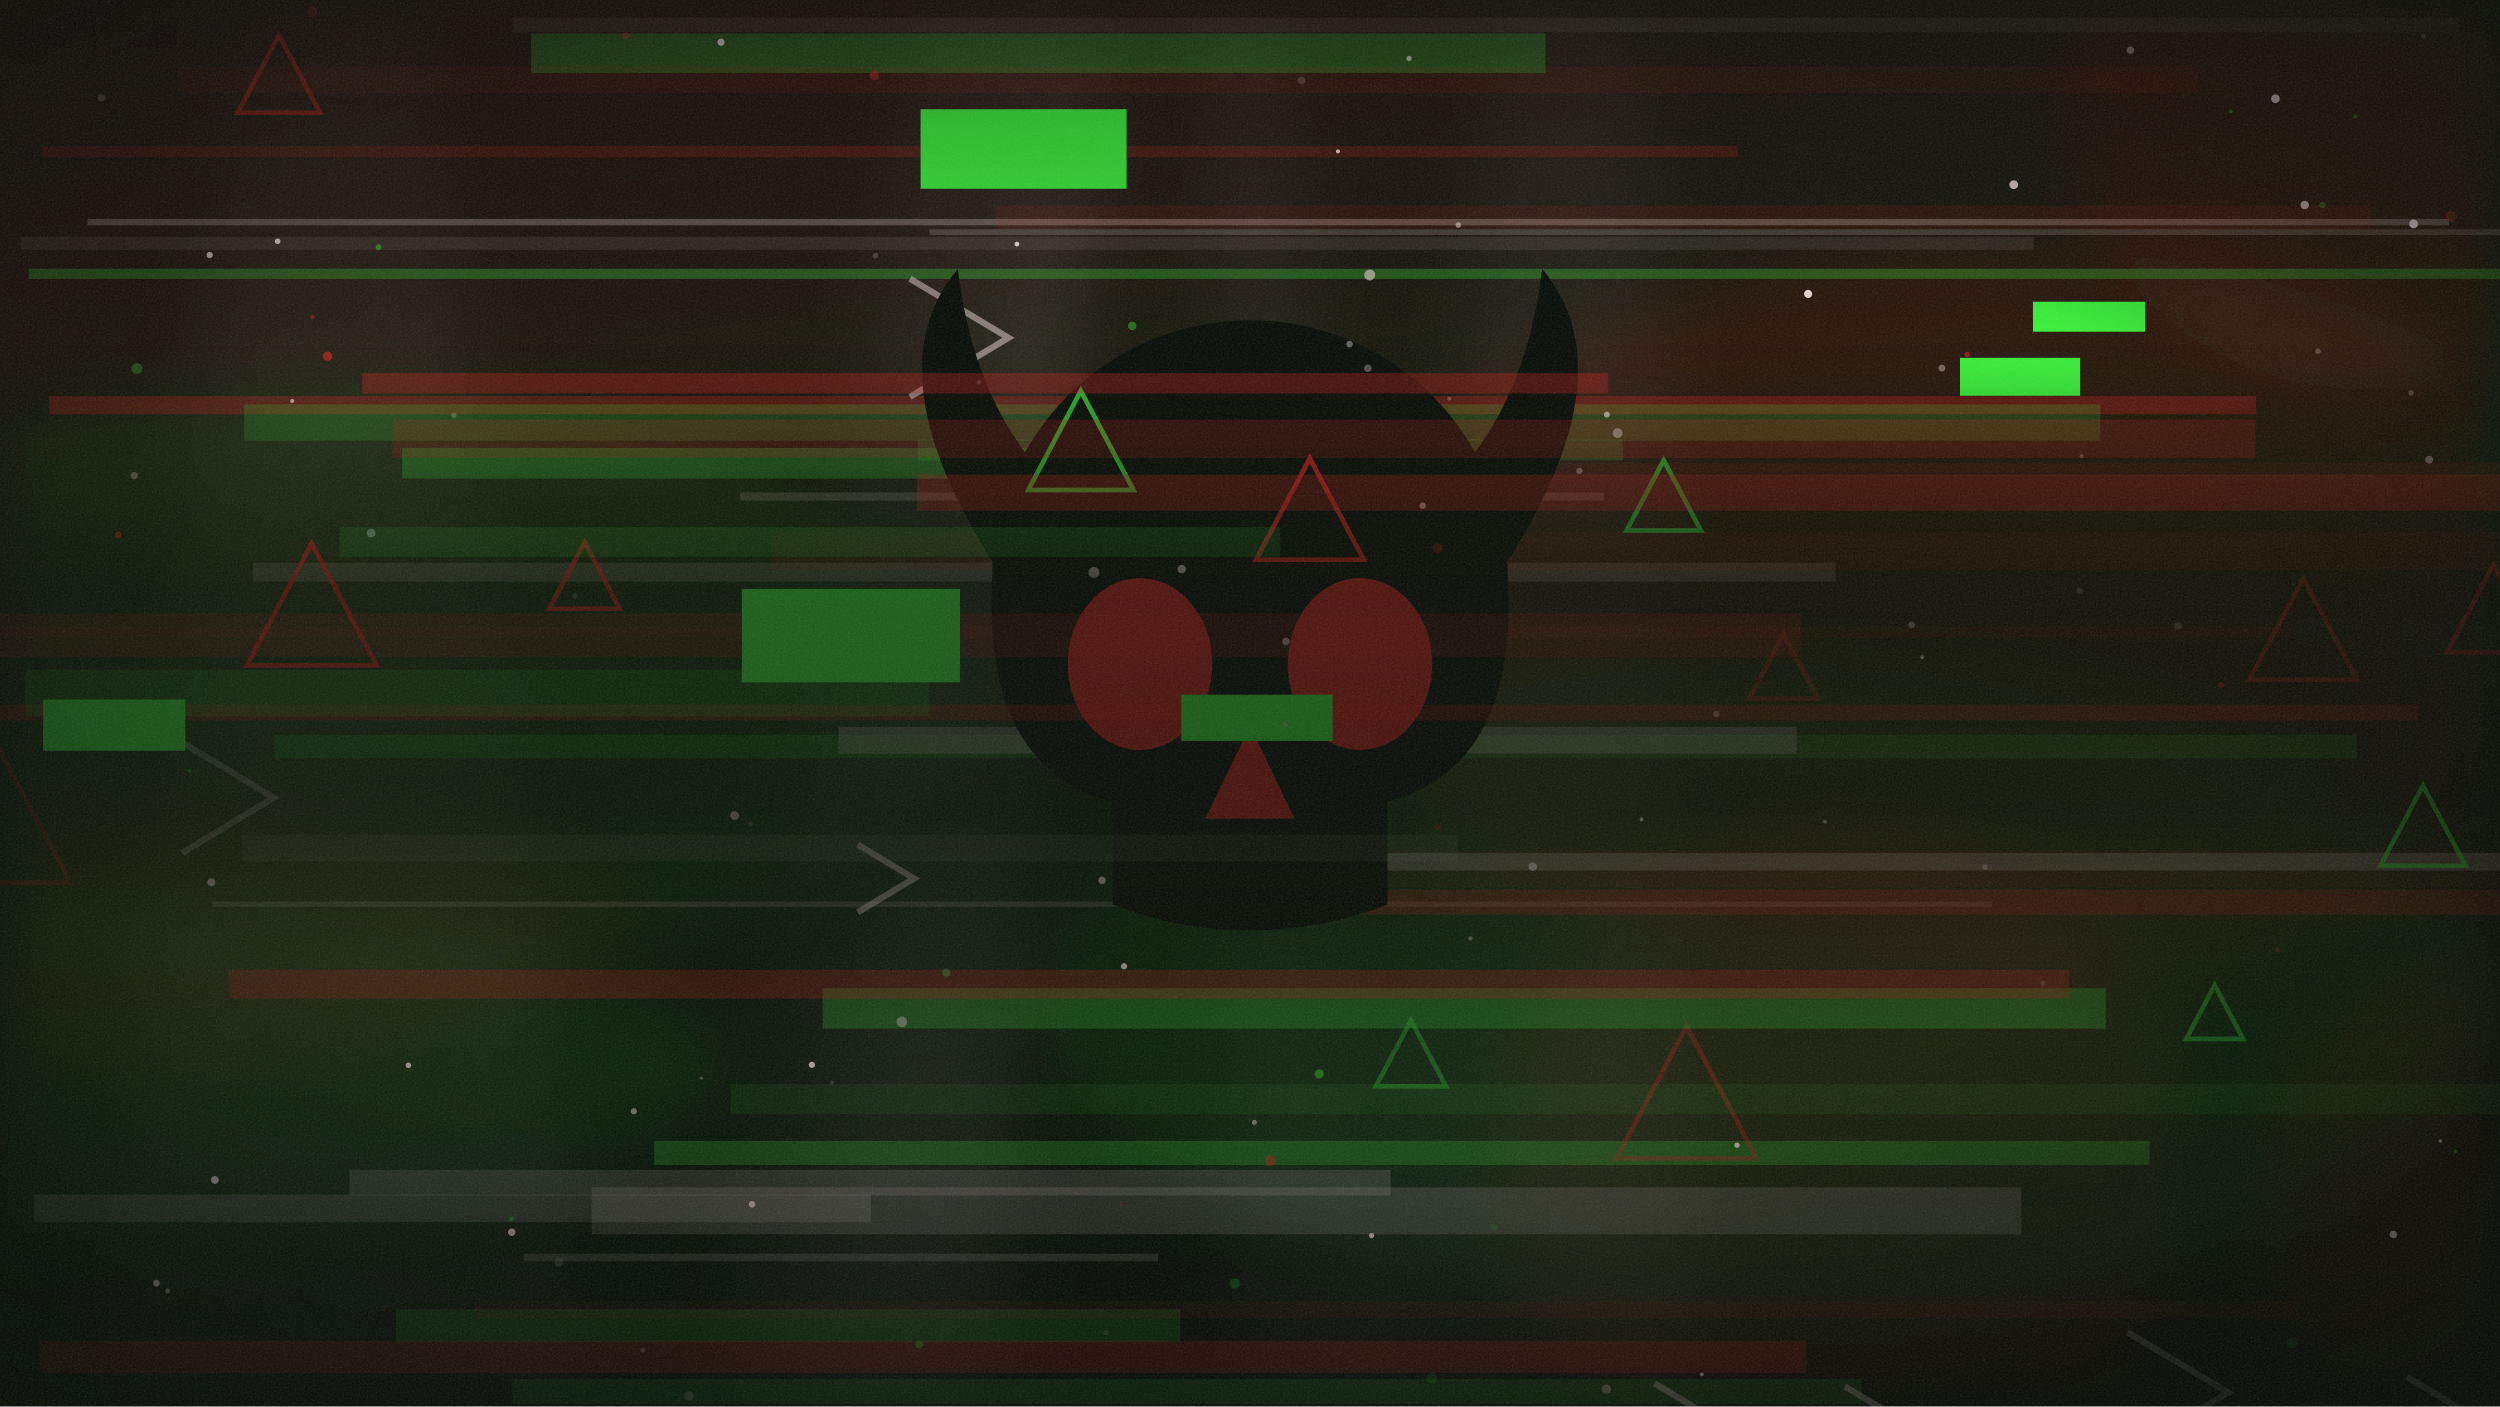
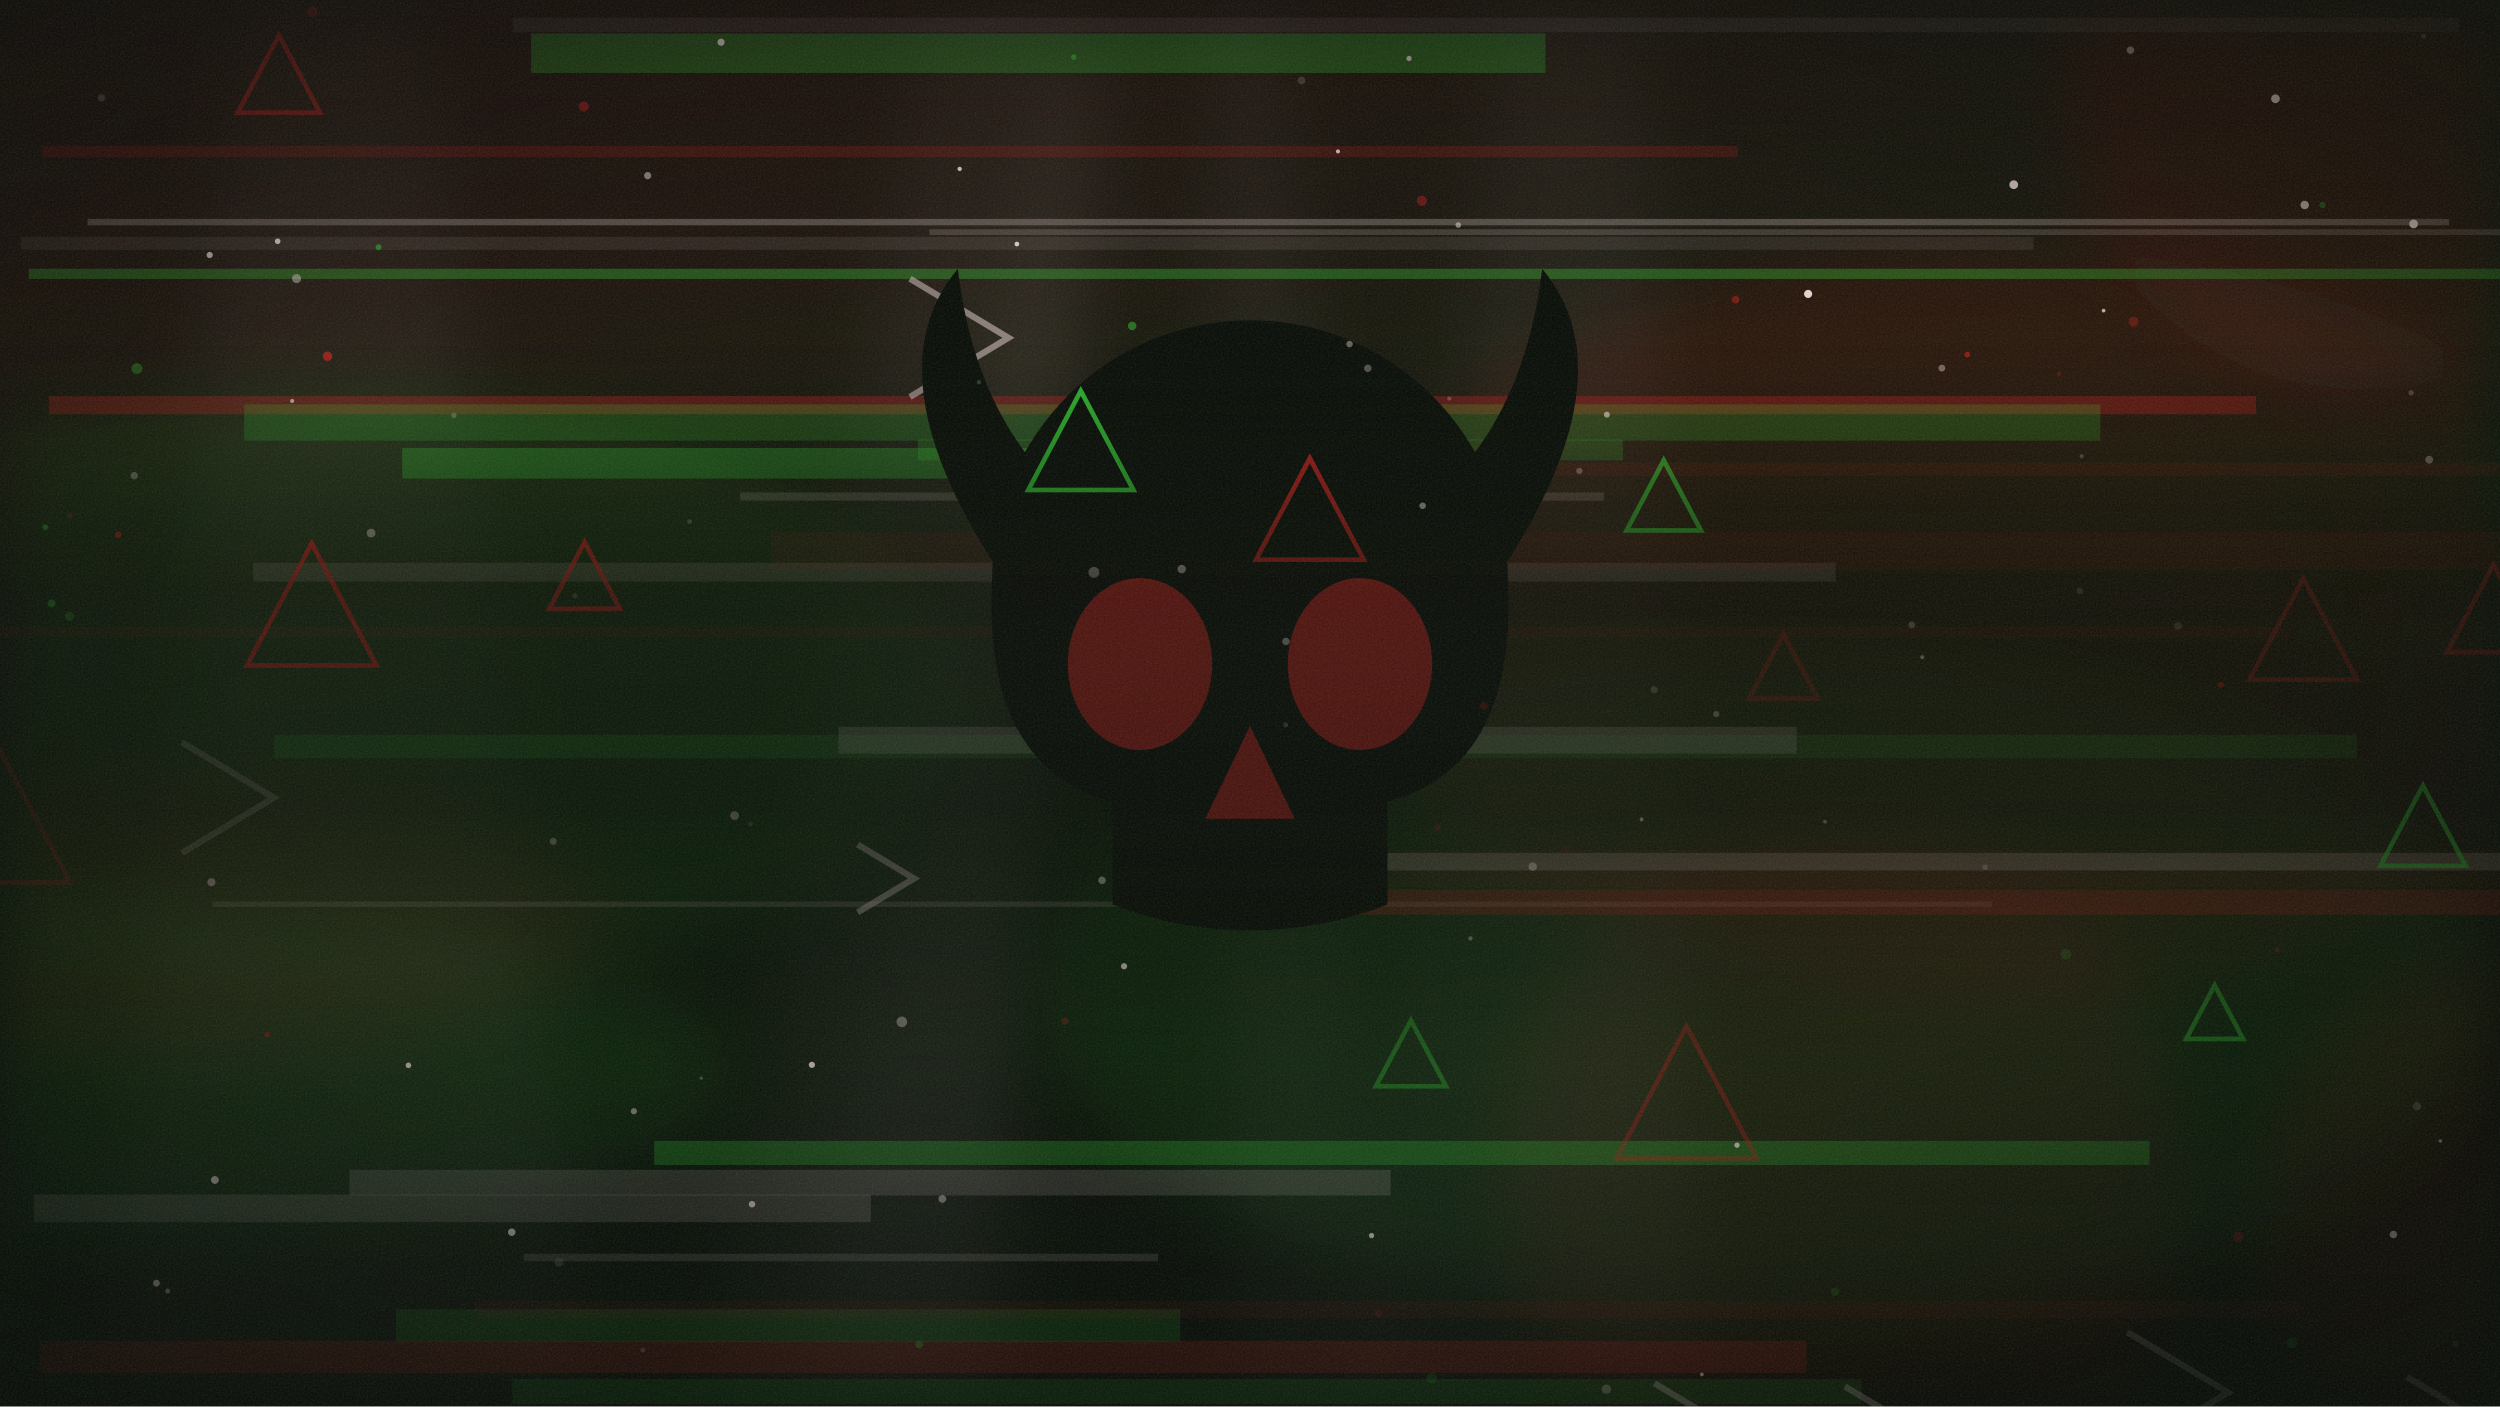
<svg xmlns="http://www.w3.org/2000/svg" class="art art--killbot" viewBox="0 0 1600 900" preserveAspectRatio="xMidYMid slice" role="img" aria-label="Torn scanlines and hazard chevrons breaking up a red and green frame">
  <defs>
    <linearGradient id="g-bg" x1="0" y1="0" x2="0.3" y2="1">
      <stop offset="0%" stop-color="#2a0d0d" />
      <stop offset="58%" stop-color="#0a1a08" />
      <stop offset="100%" stop-color="#050b04" />
    </linearGradient>
    <linearGradient id="g-slab" x1="0" y1="0" x2="0.4" y2="1">
      <stop offset="0%" stop-color="#ff2020" stop-opacity="0.42" />
      <stop offset="100%" stop-color="#050b04" stop-opacity="0.72" />
    </linearGradient>
    <linearGradient id="g-blade" x1="0" y1="0" x2="1" y2="1">
      <stop offset="0%" stop-color="#ffe8e8" stop-opacity="0.7" />
      <stop offset="60%" stop-color="#ff2020" stop-opacity="0.28" />
      <stop offset="100%" stop-color="#3cff3c" stop-opacity="0" />
    </linearGradient>
    <linearGradient id="g-beam" x1="0" y1="0" x2="1" y2="0">
      <stop offset="0%" stop-color="#ff2020" stop-opacity="0" />
      <stop offset="30%" stop-color="#ffe8e8" />
      <stop offset="70%" stop-color="#ff2020" />
      <stop offset="100%" stop-color="#ff2020" stop-opacity="0" />
    </linearGradient>
    <radialGradient id="g-orb" cx="42%" cy="38%" r="62%">
      <stop offset="0%" stop-color="#ffe8e8" />
      <stop offset="38%" stop-color="#ff2020" />
      <stop offset="78%" stop-color="#3cff3c" stop-opacity="0.7" />
      <stop offset="100%" stop-color="#050b04" />
    </radialGradient>
    <radialGradient id="g-halo" cx="50%" cy="50%" r="50%">
      <stop offset="0%" stop-color="#ff2020" stop-opacity="0.42" />
      <stop offset="100%" stop-color="#ff2020" stop-opacity="0" />
    </radialGradient>
    <linearGradient id="g-vig" x1="0" y1="0" x2="0" y2="1">
      <stop offset="0%" stop-color="#050b04" stop-opacity="0.42" />
      <stop offset="26%" stop-color="#050b04" stop-opacity="0.02" />
      <stop offset="100%" stop-color="#050b04" stop-opacity="0.5" />
    </linearGradient>
    <filter id="g-glow" x="-70%" y="-70%" width="240%" height="240%">
      <feGaussianBlur stdDeviation="8" result="b" />
      <feFlood flood-color="#ff2020" result="fc" />
      <feComposite in="fc" in2="b" operator="in" result="g" />
      <feMerge>
        <feMergeNode in="g" />
        <feMergeNode in="g" />
        <feMergeNode in="SourceGraphic" />
      </feMerge>
    </filter>
    <filter id="g-soft">
      <feGaussianBlur stdDeviation="20" />
    </filter>
    <radialGradient id="g-corner" cx="50%" cy="46%" r="72%">
      <stop offset="55%" stop-color="#050b04" stop-opacity="0" />
      <stop offset="100%" stop-color="#050b04" stop-opacity="0.72" />
    </radialGradient>
    <filter id="g-grain">
      <feTurbulence type="fractalNoise" baseFrequency="0.85" numOctaves="4" />
      <feColorMatrix type="saturate" values="0" />
    </filter>
  </defs>
  <rect width="1600" height="900" fill="url(#g-bg)" />
  <g filter="url(#g-soft)">
    <ellipse cx="1182.2" cy="755.8" rx="214.8" ry="239.7" fill="#ff2020" opacity="0.1" />
    <ellipse cx="1127" cy="635.3" rx="459.6" ry="209" fill="#3cff3c" opacity="0.1" />
    <ellipse cx="1278.7" cy="397.2" rx="419.7" ry="238.1" fill="#ff2020" opacity="0.1" />
    <ellipse cx="203.6" cy="442.2" rx="413.6" ry="189.1" fill="#3cff3c" opacity="0.1" />
    <ellipse cx="53.2" cy="684.5" rx="413" ry="105.2" fill="#3cff3c" opacity="0.1" />
    <ellipse cx="34.1" cy="584.1" rx="358.2" ry="85.3" fill="#ff2020" opacity="0.1" />
    <ellipse cx="1510.6" cy="62.6" rx="189.1" ry="186.4" fill="#ff2020" opacity="0.1" />
    <ellipse cx="1685.6" cy="773.8" rx="239.9" ry="198.8" fill="#ff2020" opacity="0.1" />
  </g>
  <g filter="url(#g-soft)" opacity="0.5">
    <path d="M770.4 -92.2 L811.8 -92.2 L896.7 960 L794.6 960 Z" fill="#ffe8e8" opacity="0.1" />
    <path d="M155.3 -29 L265.1 -29 L383.9 960 L57 960 Z" fill="#ffe8e8" opacity="0.1" />
    <path d="M968.8 -73 L1050.3 -73 L1087.6 960 L862 960 Z" fill="#ffe8e8" opacity="0.1" />
    <path d="M597.4 -35.6 L693.9 -35.6 L644 960 L446 960 Z" fill="#ffe8e8" opacity="0.1" />
    <path d="M670.4 37.3 L720.3 37.3 L610.4 960 L497.2 960 Z" fill="#ffe8e8" opacity="0.1" />
  </g>
  <rect x="587.6" y="281.3" width="451" height="13.3" fill="#3cff3c" opacity="0.2" />
  <rect x="418.7" y="730.2" width="957" height="15.4" fill="#3cff3c" opacity="0.3" />
  <rect x="31.2" y="253.5" width="1412.7" height="11.6" fill="#ff2020" opacity="0.3" />
  <rect x="136.1" y="577" width="1138.8" height="3.4" fill="#ffe8e8" opacity="0.2" />
  <rect x="162" y="360.2" width="1012.9" height="12" fill="#ffe8e8" opacity="0.2" />
  <rect x="257.4" y="286.7" width="426.4" height="19.6" fill="#3cff3c" opacity="0.3" />
  <rect x="13.4" y="151.6" width="1288" height="8.3" fill="#ffe8e8" opacity="0.1" />
  <rect x="-56.2" y="401.1" width="1521.3" height="7" fill="#ff2020" opacity="0.1" />
  <rect x="339.9" y="21.4" width="649.2" height="25.3" fill="#3cff3c" opacity="0.3" />
  <rect x="26.7" y="93.4" width="1085.5" height="7.2" fill="#ff2020" opacity="0.2" />
  <rect x="175.5" y="470.3" width="1332.9" height="15" fill="#3cff3c" opacity="0.2" />
  <rect x="493.6" y="340.6" width="1405.3" height="24.1" fill="#ff2020" opacity="0.1" />
  <rect x="18.4" y="172" width="1715.7" height="6.5" fill="#3cff3c" opacity="0.3" />
  <rect x="21.7" y="764.5" width="535.7" height="17.7" fill="#ffe8e8" opacity="0.2" />
  <rect x="727.5" y="544.2" width="1027.8" height="23.6" fill="#ff2020" opacity="0.1" />
  <rect x="328" y="882.6" width="863.5" height="16" fill="#3cff3c" opacity="0.2" />
  <rect x="56.1" y="140.1" width="1511.3" height="4.1" fill="#ffe8e8" opacity="0.3" />
  <rect x="328.2" y="11.3" width="1245.7" height="9.3" fill="#ffe8e8" opacity="0.1" />
  <rect x="751.1" y="296.1" width="1150.3" height="8.5" fill="#ff2020" opacity="0.1" />
  <rect x="738.8" y="569.3" width="895.7" height="16.1" fill="#ff2020" opacity="0.3" />
  <rect x="253.4" y="837.9" width="501.9" height="21" fill="#3cff3c" opacity="0.2" />
  <rect x="303.8" y="832.6" width="1167.5" height="11.2" fill="#ff2020" opacity="0.1" />
  <rect x="594.9" y="146.7" width="1459" height="3.7" fill="#ffe8e8" opacity="0.2" />
  <rect x="223.6" y="748.7" width="666.4" height="16.4" fill="#ffe8e8" opacity="0.2" />
  <rect x="753.4" y="545.9" width="1277.6" height="11.2" fill="#ffe8e8" opacity="0.3" />
  <rect x="536.6" y="465.2" width="613.3" height="17.1" fill="#ffe8e8" opacity="0.3" />
  <rect x="156.3" y="258.8" width="1187.9" height="23.2" fill="#3cff3c" opacity="0.2" />
  <rect x="335.2" y="802.4" width="406" height="4.8" fill="#ffe8e8" opacity="0.2" />
  <rect x="25.4" y="858.1" width="1130.7" height="20.6" fill="#ff2020" opacity="0.3" />
  <rect x="473.7" y="315.2" width="552.8" height="5.2" fill="#ffe8e8" opacity="0.2" />
  <path d="M1058.8 885.3 l36.1 21.6 l-36.1 21.6" fill="none" stroke="#ffe8e8" stroke-width="4" opacity="0.5" />
  <path d="M548.9 540.5 l36.1 21.7 l-36.1 21.7" fill="none" stroke="#ffe8e8" stroke-width="4" opacity="0.5" />
  <path d="M1540.3 881.1 l50.6 30.4 l-50.6 30.4" fill="none" stroke="#ffe8e8" stroke-width="4" opacity="0.4" />
  <path d="M582.4 178.4 l63 37.8 l-63 37.8" fill="none" stroke="#ffe8e8" stroke-width="4" opacity="0.5" />
  <path d="M1180.7 887.3 l33.2 19.9 l-33.2 19.9" fill="none" stroke="#ffe8e8" stroke-width="4" opacity="0.5" />
  <path d="M1361.4 852.5 l64.6 38.7 l-64.6 38.7" fill="none" stroke="#ffe8e8" stroke-width="4" opacity="0.3" />
  <path d="M116.4 475.1 l58.9 35.4 l-58.9 35.4" fill="none" stroke="#ffe8e8" stroke-width="4" opacity="0.3" />
  <g class="mo-tear" style="--dur:6.5s;--sx:14">
    <g transform="translate(800 414) scale(1.1)" fill="#050b04">
      <path d="M-150 -40 a150 150 0 0 1 300 0 q6 110 -70 130 l0 60 q-80 30 -160 0 l0 -60 q-76 -20 -70 -130 Z" />
      <path d="M-150 -50 q-70 -110 -20 -170 q10 84 60 130 Z" />
      <path d="M150 -50 q70 -110 20 -170 q-10 84 -60 130 Z" />
    </g>
    <g transform="translate(800 414) scale(1.1)" fill="#ff2020" opacity="0.85">
      <ellipse cx="-64" cy="10" rx="42" ry="50" />
      <ellipse cx="64" cy="10" rx="42" ry="50" />
      <path d="M0 46 l26 54 -52 0 Z" />
    </g>
  </g>
  <g class="mo-flicker" style="--dur:4.2s">
    <path d="M1474.1 370.2 L1508.5 435 L1439.6 435 Z" fill="none" stroke="#ff2020" stroke-width="3" opacity="0.40" />
    <path d="M0 480.4 L44.9 564.8 L-44.8 564.8 Z" fill="none" stroke="#ff2020" stroke-width="3" opacity="0.32" />
    <path d="M1064.8 294.6 L1088.6 339.5 L1041 339.5 Z" fill="none" stroke="#3cff3c" stroke-width="3" opacity="0.62" />
    <path d="M199.5 347.8 L241 425.9 L158 425.9 Z" fill="none" stroke="#ff2020" stroke-width="3" opacity="0.77" />
    <path d="M1141.4 405.9 L1163.4 447.2 L1119.4 447.2 Z" fill="none" stroke="#ff2020" stroke-width="3" opacity="0.38" />
    <path d="M903 653.1 L925.4 695.2 L880.6 695.2 Z" fill="none" stroke="#3cff3c" stroke-width="3" opacity="0.36" />
    <path d="M178.5 22.6 L204.8 72.1 L152.2 72.1 Z" fill="none" stroke="#ff2020" stroke-width="3" opacity="0.51" />
    <path d="M838.3 293.3 L872.8 358.2 L803.8 358.2 Z" fill="none" stroke="#ff2020" stroke-width="3" opacity="0.76" />
    <path d="M1079.4 656.8 L1124.3 741.4 L1034.5 741.4 Z" fill="none" stroke="#ff2020" stroke-width="3" opacity="0.35" />
    <path d="M691.7 250.2 L725.4 313.6 L658.1 313.6 Z" fill="none" stroke="#3cff3c" stroke-width="3" opacity="0.74" />
    <path d="M374.1 347 L396.7 389.6 L351.5 389.6 Z" fill="none" stroke="#ff2020" stroke-width="3" opacity="0.70" />
    <path d="M1417.4 630.6 L1435.6 664.9 L1399.2 664.9 Z" fill="none" stroke="#3cff3c" stroke-width="3" opacity="0.44" />
    <path d="M1595.8 361.5 L1625.5 417.4 L1566.1 417.4 Z" fill="none" stroke="#ff2020" stroke-width="3" opacity="0.48" />
    <path d="M1550.7 502.8 L1578 554.1 L1523.4 554.1 Z" fill="none" stroke="#3cff3c" stroke-width="3" opacity="0.76" />
  </g>
  <g fill="#ffe8e8">
    <circle cx="1561.8" cy="730.2" r="1.2" opacity="0.73" />
    <circle cx="1363.5" cy="32.1" r="2.4" opacity="0.62" />
    <circle cx="1393.9" cy="400.6" r="2.6" opacity="0.25" />
    <circle cx="290.5" cy="265.9" r="1.7" opacity="0.28" />
    <circle cx="1242.8" cy="235.6" r="2.2" opacity="0.41" />
    <circle cx="405.7" cy="711.2" r="2.0" opacity="0.63" />
    <circle cx="1544.7" cy="143.3" r="2.8" class="mo-twinkle" style="--dur:2.4s;--delay:-0.9s" />
    <circle cx="368" cy="381.4" r="1.7" opacity="0.27" />
    <circle cx="411.4" cy="864" r="1.6" opacity="0.33" />
    <circle cx="187" cy="256.6" r="1.3" opacity="0.75" />
    <circle cx="519.6" cy="681.5" r="2.0" class="mo-twinkle" style="--dur:2.6s;--delay:-1.9s" />
    <circle cx="134.2" cy="163.2" r="2.0" opacity="0.83" />
    <circle cx="941.1" cy="600.6" r="1.4" opacity="0.53" />
    <circle cx="705.3" cy="563.4" r="2.4" opacity="0.76" />
    <circle cx="470.1" cy="522" r="2.8" opacity="0.72" />
    <circle cx="1456.3" cy="63.2" r="2.8" class="mo-twinkle" style="--dur:2.7s;--delay:-4.9s" />
    <circle cx="1346.3" cy="198.8" r="1.2" opacity="0.81" />
    <circle cx="1554.7" cy="294.2" r="2.5" opacity="0.47" />
    <circle cx="823" cy="410.5" r="2.4" opacity="0.81" />
    <circle cx="1531.8" cy="790.1" r="2.4" class="mo-twinkle" style="--dur:2.1s;--delay:-4.9s" />
    <circle cx="614.2" cy="108.1" r="1.4" class="mo-twinkle" style="--dur:3.1s;--delay:-1.1s" />
    <circle cx="1089.2" cy="879.6" r="1.2" class="mo-twinkle" style="--dur:2.7s;--delay:-2.9s" />
    <circle cx="135.3" cy="564.6" r="2.6" opacity="0.72" />
    <circle cx="650.8" cy="156.2" r="1.5" class="mo-twinkle" style="--dur:5.1s;--delay:-0.7s" />
    <circle cx="237.5" cy="341.2" r="2.8" opacity="0.63" />
    <circle cx="1288.8" cy="118.2" r="2.8" class="mo-twinkle" style="--dur:3.3s;--delay:-1.6s" />
    <circle cx="1230.2" cy="420.6" r="1.3" opacity="0.82" />
    <circle cx="461.5" cy="27" r="2.3" class="mo-twinkle" style="--dur:4.0s;--delay:-5.0s" />
    <circle cx="1157.2" cy="188.1" r="2.6" class="mo-twinkle" style="--dur:4.7s;--delay:-0.8s" />
    <circle cx="261.4" cy="681.8" r="1.8" class="mo-twinkle" style="--dur:5.1s;--delay:-3.4s" />
    <circle cx="1050.6" cy="524.4" r="1.3" class="mo-twinkle" style="--dur:5.2s;--delay:-4.6s" />
    <circle cx="901.8" cy="37.4" r="1.7" opacity="0.83" />
    <circle cx="177.7" cy="154.4" r="1.8" class="mo-twinkle" style="--dur:4.8s;--delay:-2.5s" />
    <circle cx="85.9" cy="304.4" r="2.4" opacity="0.41" />
    <circle cx="856.3" cy="96.9" r="1.3" class="mo-twinkle" style="--dur:5.8s;--delay:-1.2s" />
    <circle cx="448.8" cy="690" r="1.1" opacity="0.35" />
    <circle cx="910.5" cy="323.7" r="2.1" opacity="0.70" />
    <circle cx="1475" cy="131.2" r="2.7" opacity="0.82" />
    <circle cx="927.5" cy="255.1" r="1.3" opacity="0.28" />
    <circle cx="980.9" cy="554.6" r="2.7" opacity="0.82" />
    <circle cx="1223.5" cy="399.9" r="2.2" opacity="0.50" />
    <circle cx="1168" cy="525.9" r="1.2" opacity="0.77" />
    <circle cx="1270.5" cy="555" r="1.8" opacity="0.47" />
    <circle cx="877.8" cy="790.8" r="1.7" class="mo-twinkle" style="--dur:4.6s;--delay:-4.7s" />
    <circle cx="833" cy="51.5" r="2.5" opacity="0.23" />
    <circle cx="107.3" cy="826.3" r="1.6" opacity="0.68" />
    <circle cx="327.5" cy="788.6" r="2.4" class="mo-twinkle" style="--dur:5.4s;--delay:-1.9s" />
    <circle cx="481.3" cy="770.7" r="2.1" class="mo-twinkle" style="--dur:4.6s;--delay:-4.9s" />
    <circle cx="1098.4" cy="457" r="2.0" opacity="0.64" />
    <circle cx="756.3" cy="364.2" r="2.7" opacity="0.76" />
    <circle cx="137.5" cy="755.2" r="2.5" class="mo-twinkle" style="--dur:6.3s;--delay:-2.0s" />
    <circle cx="875.4" cy="235.7" r="2.4" opacity="0.33" />
    <circle cx="1111.7" cy="732.9" r="1.7" class="mo-twinkle" style="--dur:2.9s;--delay:-0.7s" />
    <circle cx="626.5" cy="244.6" r="1.4" opacity="0.20" />
    <circle cx="357.8" cy="807.9" r="2.8" opacity="0.21" />
    <circle cx="1331.1" cy="378.1" r="2.1" opacity="0.28" />
    <circle cx="719.4" cy="618.4" r="2.0" class="mo-twinkle" style="--dur:6.0s;--delay:-3.7s" />
    <circle cx="100.1" cy="821.2" r="2.2" class="mo-twinkle" style="--dur:3.2s;--delay:-5.8s" />
    <circle cx="1028.4" cy="265.4" r="1.9" opacity="0.72" />
    <circle cx="480.4" cy="527.4" r="1.5" opacity="0.28" />
  </g>
-   <rect class="mo-tear" style="--dur:2.6s;--delay:-3.9s;--sx:31" x="637" y="131.5" width="880.2" height="15.2" fill="#ff2020" opacity="0.1" />
-   <rect class="mo-tear" style="--dur:2.6s;--delay:-3.0s;--sx:62" x="467.6" y="693.8" width="1327" height="19.3" fill="#3cff3c" opacity="0.1" />
-   <rect class="mo-tear" style="--dur:4.1s;--delay:-4.6s;--sx:46" x="-2.1" y="392.5" width="1154.6" height="28" fill="#ff2020" opacity="0.2" />
-   <rect class="mo-tear" style="--dur:6.4s;--delay:-4.2s;--sx:54" x="526.5" y="632.4" width="821.2" height="25.9" fill="#3cff3c" opacity="0.3" />
-   <rect class="mo-tear" style="--dur:3.8s;--delay:-0.1s;--sx:49" x="378.7" y="759.9" width="914.9" height="30" fill="#ffe8e8" opacity="0.2" />
-   <rect class="mo-tear" style="--dur:6.3s;--delay:-4.2s;--sx:83" x="113.4" y="42.6" width="1293.2" height="16.9" fill="#ff2020" opacity="0.1" />
-   <rect class="mo-tear" style="--dur:4.7s;--delay:-1.8s;--sx:37" x="217.3" y="337.4" width="602" height="19" fill="#3cff3c" opacity="0.2" />
-   <rect class="mo-tear" style="--dur:4.6s;--delay:-2.5s;--sx:48" x="251.2" y="268.6" width="1192.2" height="24.5" fill="#ff2020" opacity="0.2" />
-   <rect class="mo-tear" style="--dur:4.2s;--delay:-4.0s;--sx:57" x="155.1" y="534.2" width="777.9" height="17.1" fill="#ffe8e8" opacity="0.1" />
-   <rect class="mo-tear" style="--dur:4.6s;--delay:-2.2s;--sx:86" x="-4.2" y="450.9" width="1552.1" height="10.2" fill="#ff2020" opacity="0.3" />
-   <rect class="mo-tear" style="--dur:7.0s;--delay:-1.6s;--sx:66" x="146.3" y="620.7" width="1177.8" height="18.4" fill="#ff2020" opacity="0.3" />
-   <rect class="mo-tear" style="--dur:6.6s;--delay:-4.3s;--sx:43" x="586.8" y="303.8" width="1580.3" height="23.1" fill="#ff2020" opacity="0.3" />
-   <rect class="mo-tear" style="--dur:5.3s;--delay:-2.7s;--sx:35" x="231.8" y="238.8" width="797.5" height="13" fill="#ff2020" opacity="0.3" />
-   <rect class="mo-tear" style="--dur:6.3s;--delay:-0.5s;--sx:21" x="16.2" y="428.6" width="578.2" height="29.9" fill="#3cff3c" opacity="0.2" />
-   <rect class="mo-rip" style="--dur:5.5s;--delay:-1.7s" x="0" y="-10" width="1600" height="10.6" fill="#ffe8e8" opacity="0" />
-   <rect class="mo-rip" style="--dur:6.3s;--delay:-3.2s" x="0" y="14.2" width="1600" height="4.1" fill="#ffe8e8" opacity="0" />
-   <rect class="mo-rip" style="--dur:6.1s;--delay:-0.1s" x="0" y="31.2" width="1600" height="5.7" fill="#ffe8e8" opacity="0" />
-   <rect class="mo-flicker" style="--dur:3.6s;--delay:-0.6s;--hi:0.50;--lo:0.02" x="27.6" y="447.7" width="91" height="32.8" fill="#3cff3c" />
-   <rect class="mo-flicker" style="--dur:4.7s;--delay:-2.6s;--hi:0.65;--lo:0.02" x="589.2" y="69.9" width="131.8" height="50.9" fill="#3cff3c" />
-   <rect class="mo-flicker" style="--dur:2.1s;--delay:-2.0s;--hi:0.41;--lo:0.02" x="474.8" y="376.9" width="139.6" height="59.8" fill="#3cff3c" />
-   <rect class="mo-flicker" style="--dur:4.2s;--delay:-1.2s;--hi:0.54;--lo:0.02" x="756" y="444.6" width="96.9" height="29.6" fill="#3cff3c" />
-   <rect class="mo-flicker" style="--dur:3.0s;--delay:-2.9s;--hi:0.33;--lo:0.02" x="1254.4" y="229" width="76.9" height="24.3" fill="#3cff3c" />
-   <rect class="mo-flicker" style="--dur:3.1s;--delay:-2.1s;--hi:0.55;--lo:0.02" x="1301.1" y="193.1" width="71.8" height="19.2" fill="#3cff3c" />
-   <circle cx="1529.3" cy="725.5" r="5.4" fill="#ffe8e8" opacity="0.1" filter="url(#g-soft)" />
-   <circle cx="1035.3" cy="277.2" r="3.1" fill="#ffe8e8" opacity="0.5" />
-   <circle cx="1039.6" cy="898.4" r="4.8" fill="#ffe8e8" opacity="0.2" filter="url(#g-soft)" />
-   <circle cx="441" cy="893.4" r="3" fill="#ffe8e8" opacity="0.3" />
-   <circle cx="1583.1" cy="10.5" r="3.8" fill="#ffe8e8" opacity="0.1" filter="url(#g-soft)" />
+   <circle cx="687.2" cy="36.6" r="1.8" fill="#3cff3c" opacity="0.5" />
+   <circle cx="1527" cy="397.6" r="5" fill="#ffe8e8" opacity="0.2" filter="url(#g-soft)" />
+   <circle cx="44.4" cy="394.4" r="2.9" fill="#3cff3c" opacity="0.4" />
+   <circle cx="996.5" cy="281.9" r="4.5" fill="#ffe8e8" opacity="0.1" filter="url(#g-soft)" />
+   <circle cx="579.3" cy="688.9" r="5.2" fill="#ff2020" opacity="0.2" filter="url(#g-soft)" />
+   <circle cx="1322.1" cy="610.8" r="3.4" fill="#3cff3c" opacity="0.2" />
+   <circle cx="171" cy="662.2" r="1.7" fill="#ff2020" opacity="0.5" />
+   <circle cx="414.5" cy="112.4" r="2.3" fill="#ffe8e8" opacity="0.6" />
+   <circle cx="33" cy="386.2" r="2.5" fill="#3cff3c" opacity="0.6" />
+   <circle cx="1135" cy="483" r="4" fill="#ffe8e8" opacity="0.1" filter="url(#g-soft)" />
+   <circle cx="1128.7" cy="814.4" r="4.8" fill="#ff2020" opacity="0.2" filter="url(#g-soft)" />
+   <circle cx="29" cy="337.4" r="1.9" fill="#3cff3c" opacity="0.5" />
+   <circle cx="1002.7" cy="543.6" r="2.3" fill="#ff2020" opacity="0.2" />
+   <circle cx="1432.5" cy="791.6" r="3.3" fill="#ff2020" opacity="0.3" />
+   <circle cx="189.8" cy="178.3" r="2.9" fill="#ffe8e8" opacity="0.5" />
+   <circle cx="949.7" cy="451.8" r="2.6" fill="#ff2020" opacity="0.4" />
+   <circle cx="1058.7" cy="441.4" r="2.3" fill="#ffe8e8" opacity="0.4" />
+   <circle cx="681.6" cy="653.6" r="2.3" fill="#ff2020" opacity="0.3" />
+   <circle cx="243.8" cy="709.5" r="5.3" fill="#ffe8e8" opacity="0.2" filter="url(#g-soft)" />
+   <circle cx="888.8" cy="898.2" r="4.2" fill="#ff2020" opacity="0.2" filter="url(#g-soft)" />
+   <circle cx="603.1" cy="767.3" r="2.5" fill="#ffe8e8" opacity="0.6" />
+   <circle cx="1174.4" cy="826.8" r="2.7" fill="#3cff3c" opacity="0.2" />
+   <circle cx="78.9" cy="35.8" r="4.9" fill="#3cff3c" opacity="0.1" filter="url(#g-soft)" />
+   <circle cx="1281.9" cy="628.7" r="5.4" fill="#ffe8e8" opacity="0.1" filter="url(#g-soft)" />
+   <circle cx="373.6" cy="68.2" r="3.2" fill="#ff2020" opacity="0.5" />
+   <circle cx="1365.5" cy="205.9" r="3.1" fill="#ff2020" opacity="0.3" />
+   <circle cx="441.3" cy="333.8" r="1.5" fill="#ffe8e8" opacity="0.3" />
+   <circle cx="1110.8" cy="191.8" r="2.5" fill="#ff2020" opacity="0.4" />
+   <circle cx="1218.3" cy="175.2" r="5.4" fill="#3cff3c" opacity="0.2" filter="url(#g-soft)" />
+   <circle cx="354.1" cy="538.5" r="2.3" fill="#ffe8e8" opacity="0.6" />
+   <circle cx="1316.1" cy="321.3" r="4.6" fill="#3cff3c" opacity="0.1" filter="url(#g-soft)" />
+   <circle cx="609" cy="819.9" r="4.8" fill="#ff2020" opacity="0.1" filter="url(#g-soft)" />
+   <circle cx="910" cy="128.5" r="3.2" fill="#ff2020" opacity="0.4" />
+   <circle cx="1546.9" cy="708.1" r="2.6" fill="#ffe8e8" opacity="0.3" />
+   <circle cx="469.5" cy="530.2" r="4.5" fill="#3cff3c" opacity="0.1" filter="url(#g-soft)" />
+   <circle cx="1209.8" cy="583.4" r="4.4" fill="#ff2020" opacity="0.2" filter="url(#g-soft)" />
+   <circle cx="1317.7" cy="239.2" r="1.5" fill="#ff2020" opacity="0.2" />
+   <circle cx="44.6" cy="330.2" r="1.8" fill="#ff2020" opacity="0.3" />
+   <circle cx="1571.6" cy="860.2" r="1.9" fill="#3cff3c" opacity="0.3" />
+   <circle cx="769.6" cy="727.2" r="3.9" fill="#ffe8e8" opacity="0.2" filter="url(#g-soft)" />
+   <circle cx="1349.3" cy="584.8" r="4" fill="#ff2020" opacity="0.1" filter="url(#g-soft)" />
+   <circle cx="882" cy="840.4" r="2.5" fill="#ff2020" opacity="0.2" />
+   <circle cx="1191.4" cy="622.7" r="3.7" fill="#ffe8e8" opacity="0.1" filter="url(#g-soft)" />
  <circle cx="554.9" cy="296.1" r="5.1" fill="#3cff3c" opacity="0.2" filter="url(#g-soft)" />
  <circle cx="1521.4" cy="283" r="4.5" fill="#ff2020" opacity="0.1" filter="url(#g-soft)" />
  <circle cx="1099" cy="803.2" r="5.3" fill="#ff2020" opacity="0.1" filter="url(#g-soft)" />
  <circle cx="863.7" cy="220.2" r="2.1" fill="#ffe8e8" opacity="0.4" />
  <circle cx="1259" cy="226.9" r="1.8" fill="#ff2020" opacity="0.5" />
  <circle cx="1419.5" cy="387.5" r="4.2" fill="#ffe8e8" opacity="0.1" filter="url(#g-soft)" />
  <circle cx="1393.2" cy="91.5" r="5.2" fill="#ffe8e8" opacity="0.2" filter="url(#g-soft)" />
  <circle cx="1010.8" cy="301.4" r="2" fill="#ffe8e8" opacity="0.4" />
  <circle cx="1214.5" cy="522.4" r="3.8" fill="#3cff3c" opacity="0.1" filter="url(#g-soft)" />
  <circle cx="1332.3" cy="292" r="1.3" fill="#ffe8e8" opacity="0.3" />
  <circle cx="609.8" cy="104.7" r="4.9" fill="#3cff3c" opacity="0.1" filter="url(#g-soft)" />
  <circle cx="896.2" cy="715.8" r="5.2" fill="#ffe8e8" opacity="0.1" filter="url(#g-soft)" />
  <circle cx="1357.5" cy="489.7" r="5" fill="#ff2020" opacity="0.1" filter="url(#g-soft)" />
  <circle cx="87.6" cy="235.9" r="3.5" fill="#3cff3c" opacity="0.3" />
  <circle cx="75.7" cy="342.3" r="2.2" fill="#ff2020" opacity="0.6" />
  <circle cx="700.1" cy="366.3" r="3.5" fill="#ffe8e8" opacity="0.6" />
  <circle cx="588.2" cy="860.5" r="2.5" fill="#3cff3c" opacity="0.4" />
  <circle cx="627.8" cy="542.5" r="4.4" fill="#3cff3c" opacity="0.2" filter="url(#g-soft)" />
  <circle cx="577.2" cy="654" r="3.4" fill="#ffe8e8" opacity="0.5" />
  <circle cx="822.8" cy="463.9" r="1.6" fill="#ffe8e8" opacity="0.4" />
  <circle cx="1551.2" cy="23.2" r="1.6" fill="#ffe8e8" opacity="0.3" />
  <circle cx="813.1" cy="393.9" r="5.4" fill="#ff2020" opacity="0.1" filter="url(#g-soft)" />
  <circle cx="724.6" cy="208.6" r="2.7" fill="#3cff3c" opacity="0.4" />
  <circle cx="145.5" cy="724.4" r="4.2" fill="#ffe8e8" opacity="0.1" filter="url(#g-soft)" />
  <circle cx="1136.5" cy="784.6" r="4.8" fill="#ffe8e8" opacity="0.1" filter="url(#g-soft)" />
  <circle cx="1550.9" cy="596.3" r="4.2" fill="#ff2020" opacity="0.1" filter="url(#g-soft)" />
  <circle cx="916.3" cy="882.2" r="3.4" fill="#3cff3c" opacity="0.2" />
  <circle cx="1421.3" cy="438.3" r="1.9" fill="#ff2020" opacity="0.6" />
  <circle cx="1028.1" cy="889.1" r="3" fill="#ffe8e8" opacity="0.5" />
  <circle cx="1457.6" cy="607.8" r="1.3" fill="#ff2020" opacity="0.4" />
  <circle cx="1543.1" cy="251.4" r="1.7" fill="#ffe8e8" opacity="0.3" />
  <circle cx="1486.4" cy="131.2" r="2" fill="#3cff3c" opacity="0.3" />
  <circle cx="1000.2" cy="738.7" r="3.9" fill="#ffe8e8" opacity="0.2" filter="url(#g-soft)" />
  <circle cx="920.1" cy="529.5" r="2" fill="#ff2020" opacity="0.5" />
  <circle cx="199.8" cy="7.5" r="3.4" fill="#ff2020" opacity="0.3" />
  <circle cx="555.6" cy="449.8" r="5.4" fill="#ff2020" opacity="0.1" filter="url(#g-soft)" />
  <circle cx="1303.5" cy="245.9" r="5" fill="#3cff3c" opacity="0.1" filter="url(#g-soft)" />
  <circle cx="458.1" cy="377.1" r="4.5" fill="#ffe8e8" opacity="0.1" filter="url(#g-soft)" />
  <circle cx="65" cy="62.6" r="2.4" fill="#ffe8e8" opacity="0.3" />
  <circle cx="933.3" cy="144" r="1.8" fill="#ffe8e8" opacity="0.6" />
  <circle cx="653.8" cy="768.8" r="4.5" fill="#ff2020" opacity="0.1" filter="url(#g-soft)" />
  <circle cx="209.6" cy="228" r="3" fill="#ff2020" opacity="0.6" />
  <circle cx="242.3" cy="158.2" r="1.9" fill="#3cff3c" opacity="0.5" />
  <circle cx="1318.4" cy="832.7" r="5.5" fill="#ffe8e8" opacity="0.2" filter="url(#g-soft)" />
  <circle cx="1328.5" cy="494.8" r="5" fill="#3cff3c" opacity="0.2" filter="url(#g-soft)" />
  <circle cx="1466.8" cy="859.4" r="3.4" fill="#3cff3c" opacity="0.2" />
  <circle cx="1309.4" cy="142.5" r="4.4" fill="#ff2020" opacity="0.1" filter="url(#g-soft)" />
-   <circle cx="844.3" cy="687.3" r="2.9" fill="#3cff3c" opacity="0.5" />
-   <circle cx="606" cy="301.1" r="4.8" fill="#3cff3c" opacity="0.2" filter="url(#g-soft)" />
-   <circle cx="1298.5" cy="668.4" r="4.5" fill="#ff2020" opacity="0.1" filter="url(#g-soft)" />
-   <circle cx="199.9" cy="202.8" r="1.5" fill="#ff2020" opacity="0.4" />
-   <circle cx="1340.9" cy="854.8" r="4.3" fill="#3cff3c" opacity="0.1" filter="url(#g-soft)" />
-   <circle cx="532.4" cy="692.8" r="1.2" fill="#ffe8e8" opacity="0.2" />
-   <circle cx="605.6" cy="622.5" r="2.6" fill="#3cff3c" opacity="0.4" />
-   <circle cx="400.4" cy="22.8" r="2.2" fill="#ff2020" opacity="0.5" />
-   <circle cx="1307.5" cy="629.3" r="1.6" fill="#ffe8e8" opacity="0.2" />
-   <circle cx="1405.9" cy="588.9" r="3.8" fill="#ffe8e8" opacity="0.2" filter="url(#g-soft)" />
-   <circle cx="1483.5" cy="224.8" r="1.8" fill="#ffe8e8" opacity="0.3" />
-   <circle cx="255" cy="391.1" r="1.2" fill="#ff2020" opacity="0.2" />
-   <circle cx="560.3" cy="163.6" r="1.8" fill="#ffe8e8" opacity="0.2" />
-   <circle cx="802.8" cy="718.3" r="1.6" fill="#ffe8e8" opacity="0.6" />
-   <circle cx="717.3" cy="770.4" r="1.3" fill="#ff2020" opacity="0.2" />
-   <circle cx="327.3" cy="780.1" r="1.5" fill="#3cff3c" opacity="0.5" />
-   <circle cx="1507.2" cy="74.5" r="1.5" fill="#3cff3c" opacity="0.3" />
-   <circle cx="906" cy="341.8" r="5" fill="#3cff3c" opacity="0.1" filter="url(#g-soft)" />
-   <circle cx="1333" cy="645.6" r="3.8" fill="#ff2020" opacity="0.1" filter="url(#g-soft)" />
-   <circle cx="1330.8" cy="348" r="4.6" fill="#ffe8e8" opacity="0.1" filter="url(#g-soft)" />
-   <circle cx="1427.7" cy="71.3" r="1.3" fill="#3cff3c" opacity="0.4" />
-   <circle cx="283.8" cy="821.9" r="5.2" fill="#3cff3c" opacity="0.2" filter="url(#g-soft)" />
-   <circle cx="416.9" cy="234.5" r="4.2" fill="#ff2020" opacity="0.1" filter="url(#g-soft)" />
-   <circle cx="707.8" cy="852.9" r="1.6" fill="#ffe8e8" opacity="0.2" />
-   <circle cx="1571.5" cy="736.9" r="1.3" fill="#3cff3c" opacity="0.4" />
-   <circle cx="876.6" cy="176" r="3.5" fill="#ffe8e8" opacity="0.6" />
-   <circle cx="790.2" cy="821.4" r="3.3" fill="#3cff3c" opacity="0.3" />
-   <circle cx="910.3" cy="797.7" r="4.2" fill="#ff2020" opacity="0.1" filter="url(#g-soft)" />
-   <circle cx="121.4" cy="493.2" r="1.3" fill="#3cff3c" opacity="0.5" />
-   <circle cx="1270.1" cy="42.1" r="4.8" fill="#ff2020" opacity="0.1" filter="url(#g-soft)" />
-   <circle cx="559.6" cy="48.2" r="3" fill="#ff2020" opacity="0.5" />
-   <circle cx="813.1" cy="742.8" r="3.5" fill="#ff2020" opacity="0.5" />
-   <circle cx="976" cy="177.7" r="5.2" fill="#3cff3c" opacity="0.2" filter="url(#g-soft)" />
-   <circle cx="1575.5" cy="731.9" r="4.7" fill="#3cff3c" opacity="0.1" filter="url(#g-soft)" />
-   <circle cx="955.9" cy="785.3" r="2.2" fill="#3cff3c" opacity="0.2" />
-   <circle cx="920.1" cy="350.9" r="3.2" fill="#ff2020" opacity="0.3" />
-   <circle cx="1205.8" cy="532.6" r="4.8" fill="#ff2020" opacity="0.2" filter="url(#g-soft)" />
-   <circle cx="1568.8" cy="138.4" r="3.6" fill="#ff2020" opacity="0.3" />
  <linearGradient id="g-band" x1="0" y1="0" x2="0" y2="1">
    <stop offset="0%" stop-color="#0a0f06" stop-opacity="0" />
    <stop offset="34%" stop-color="#0a0f06" stop-opacity="0.62" />
    <stop offset="66%" stop-color="#0a0f06" stop-opacity="0.62" />
    <stop offset="100%" stop-color="#0a0f06" stop-opacity="0" />
  </linearGradient>
  <rect x="0" y="216" width="1600" height="468" fill="url(#g-band)" />
  <rect width="1600" height="900" fill="url(#g-corner)" />
  <rect width="1600" height="900" fill="url(#g-vig)" />
  <rect width="1600" height="900" filter="url(#g-grain)" opacity="0.12" />
</svg>
